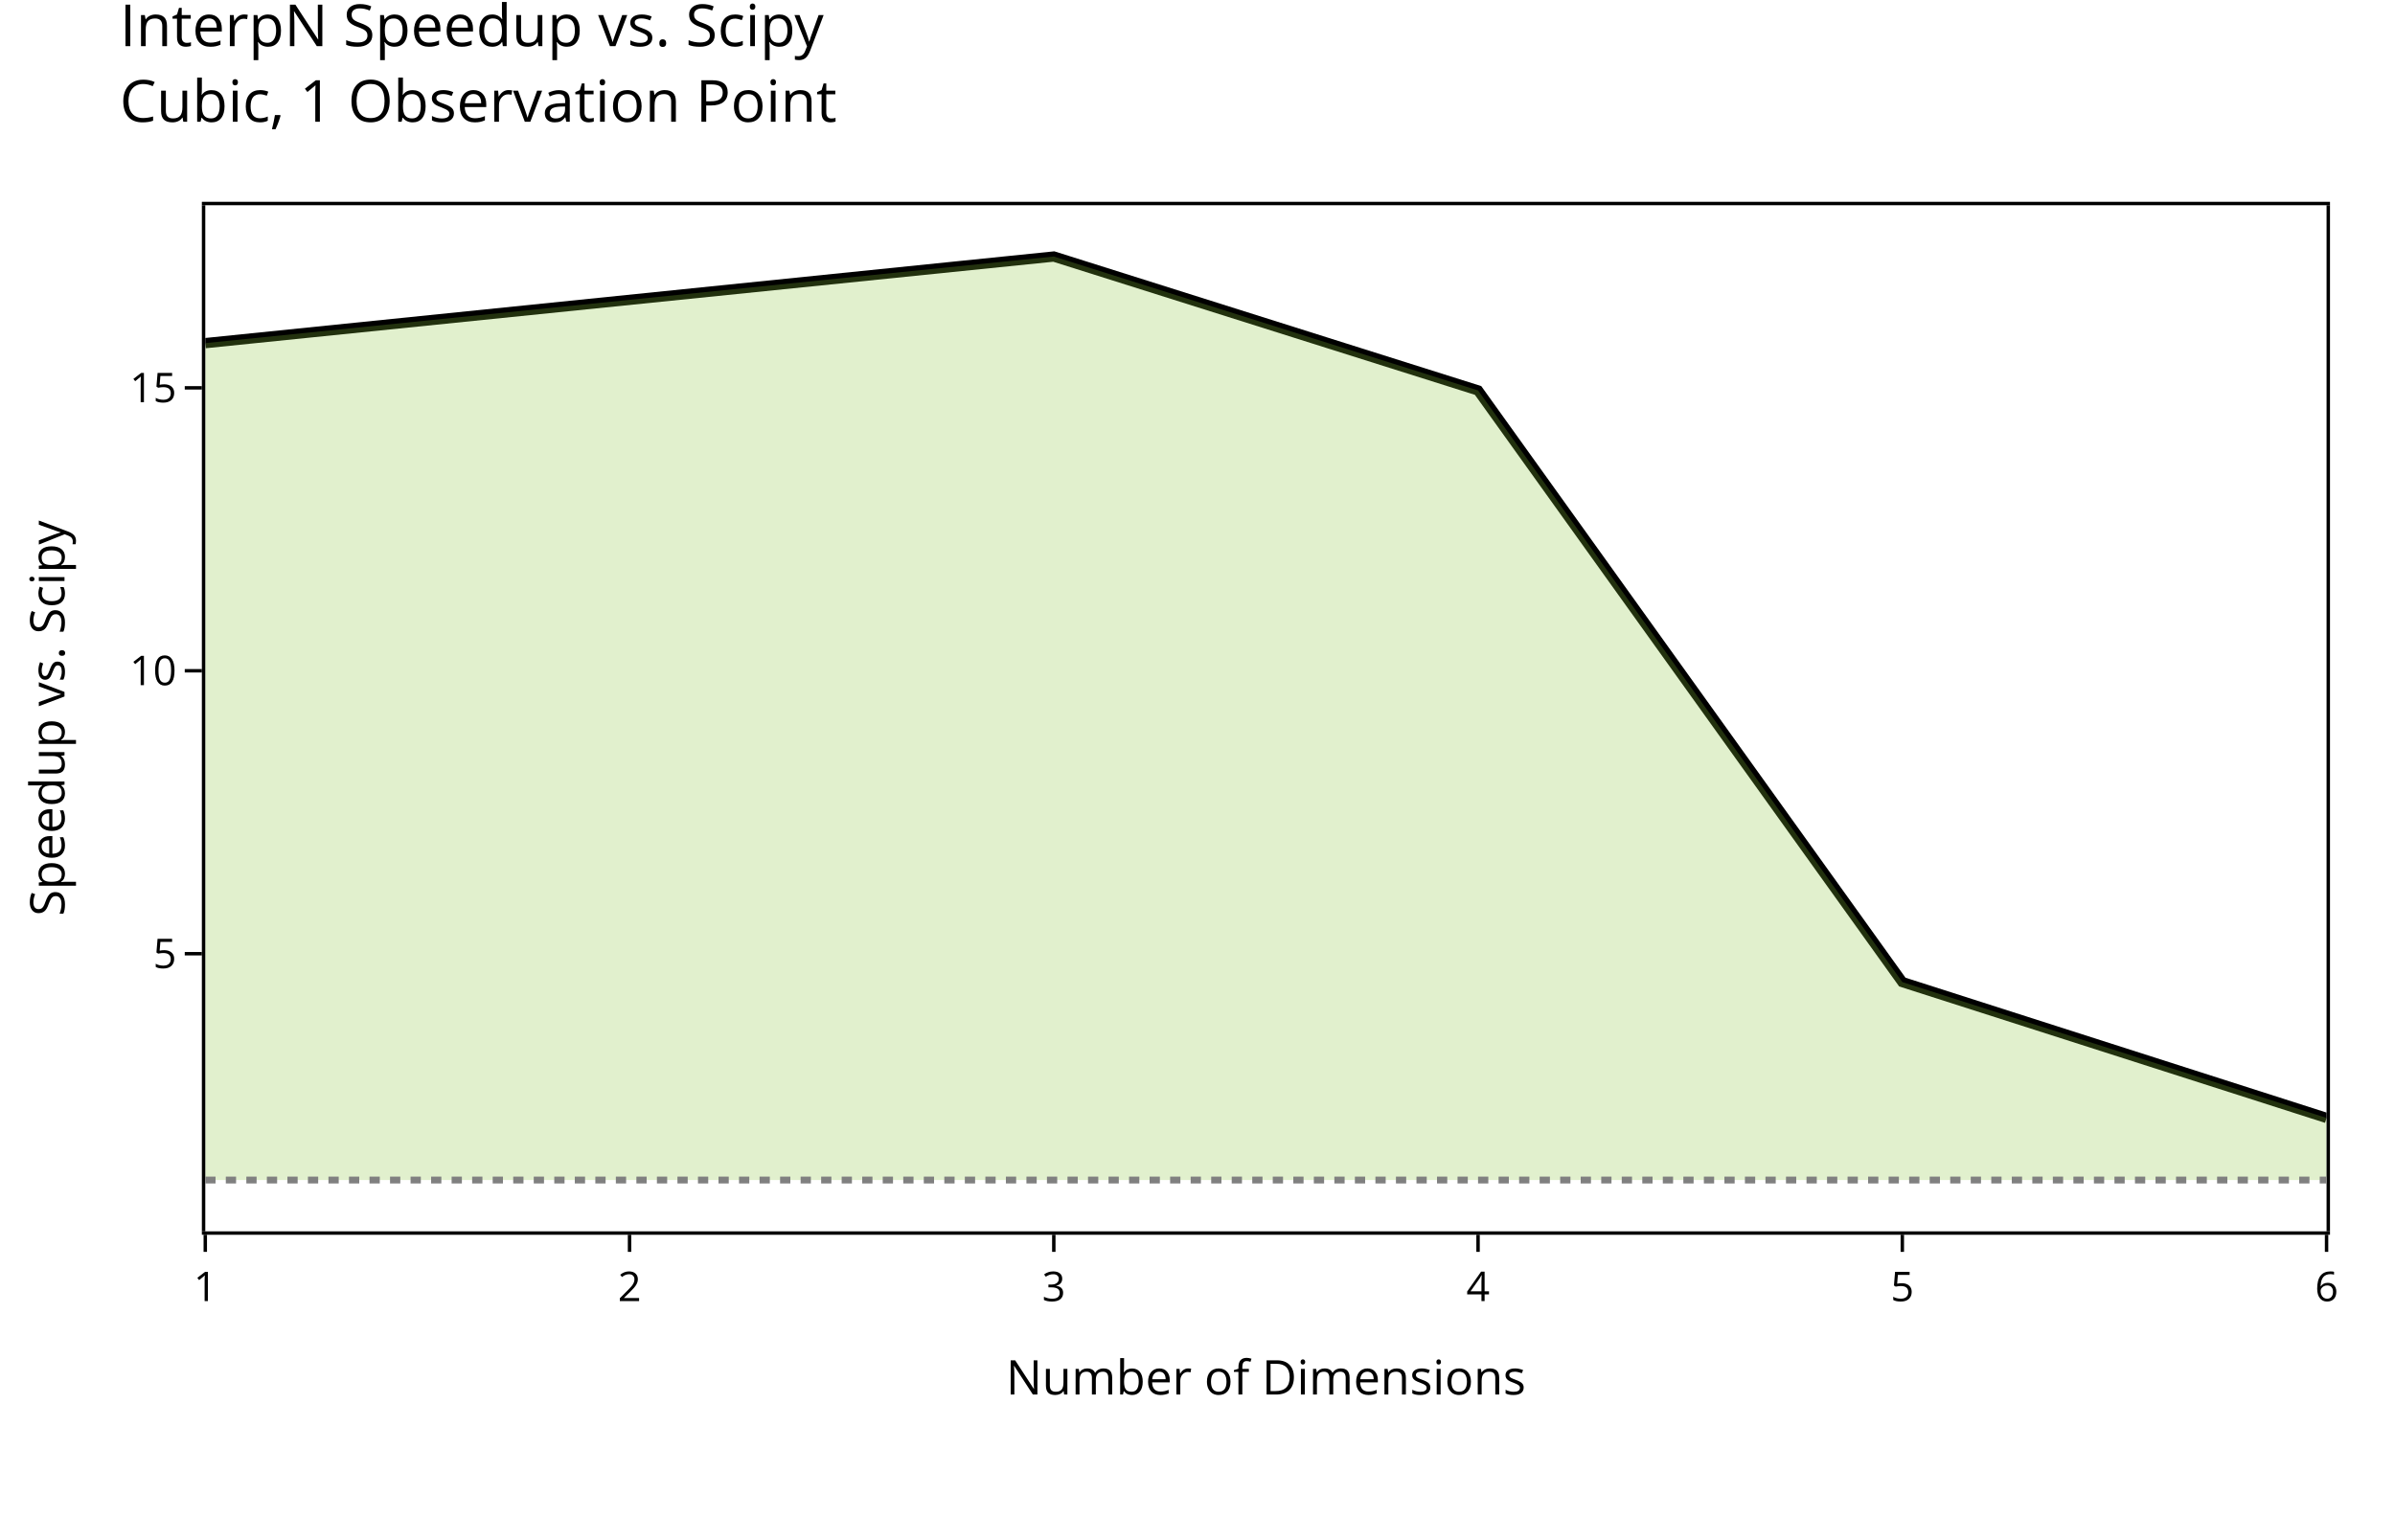
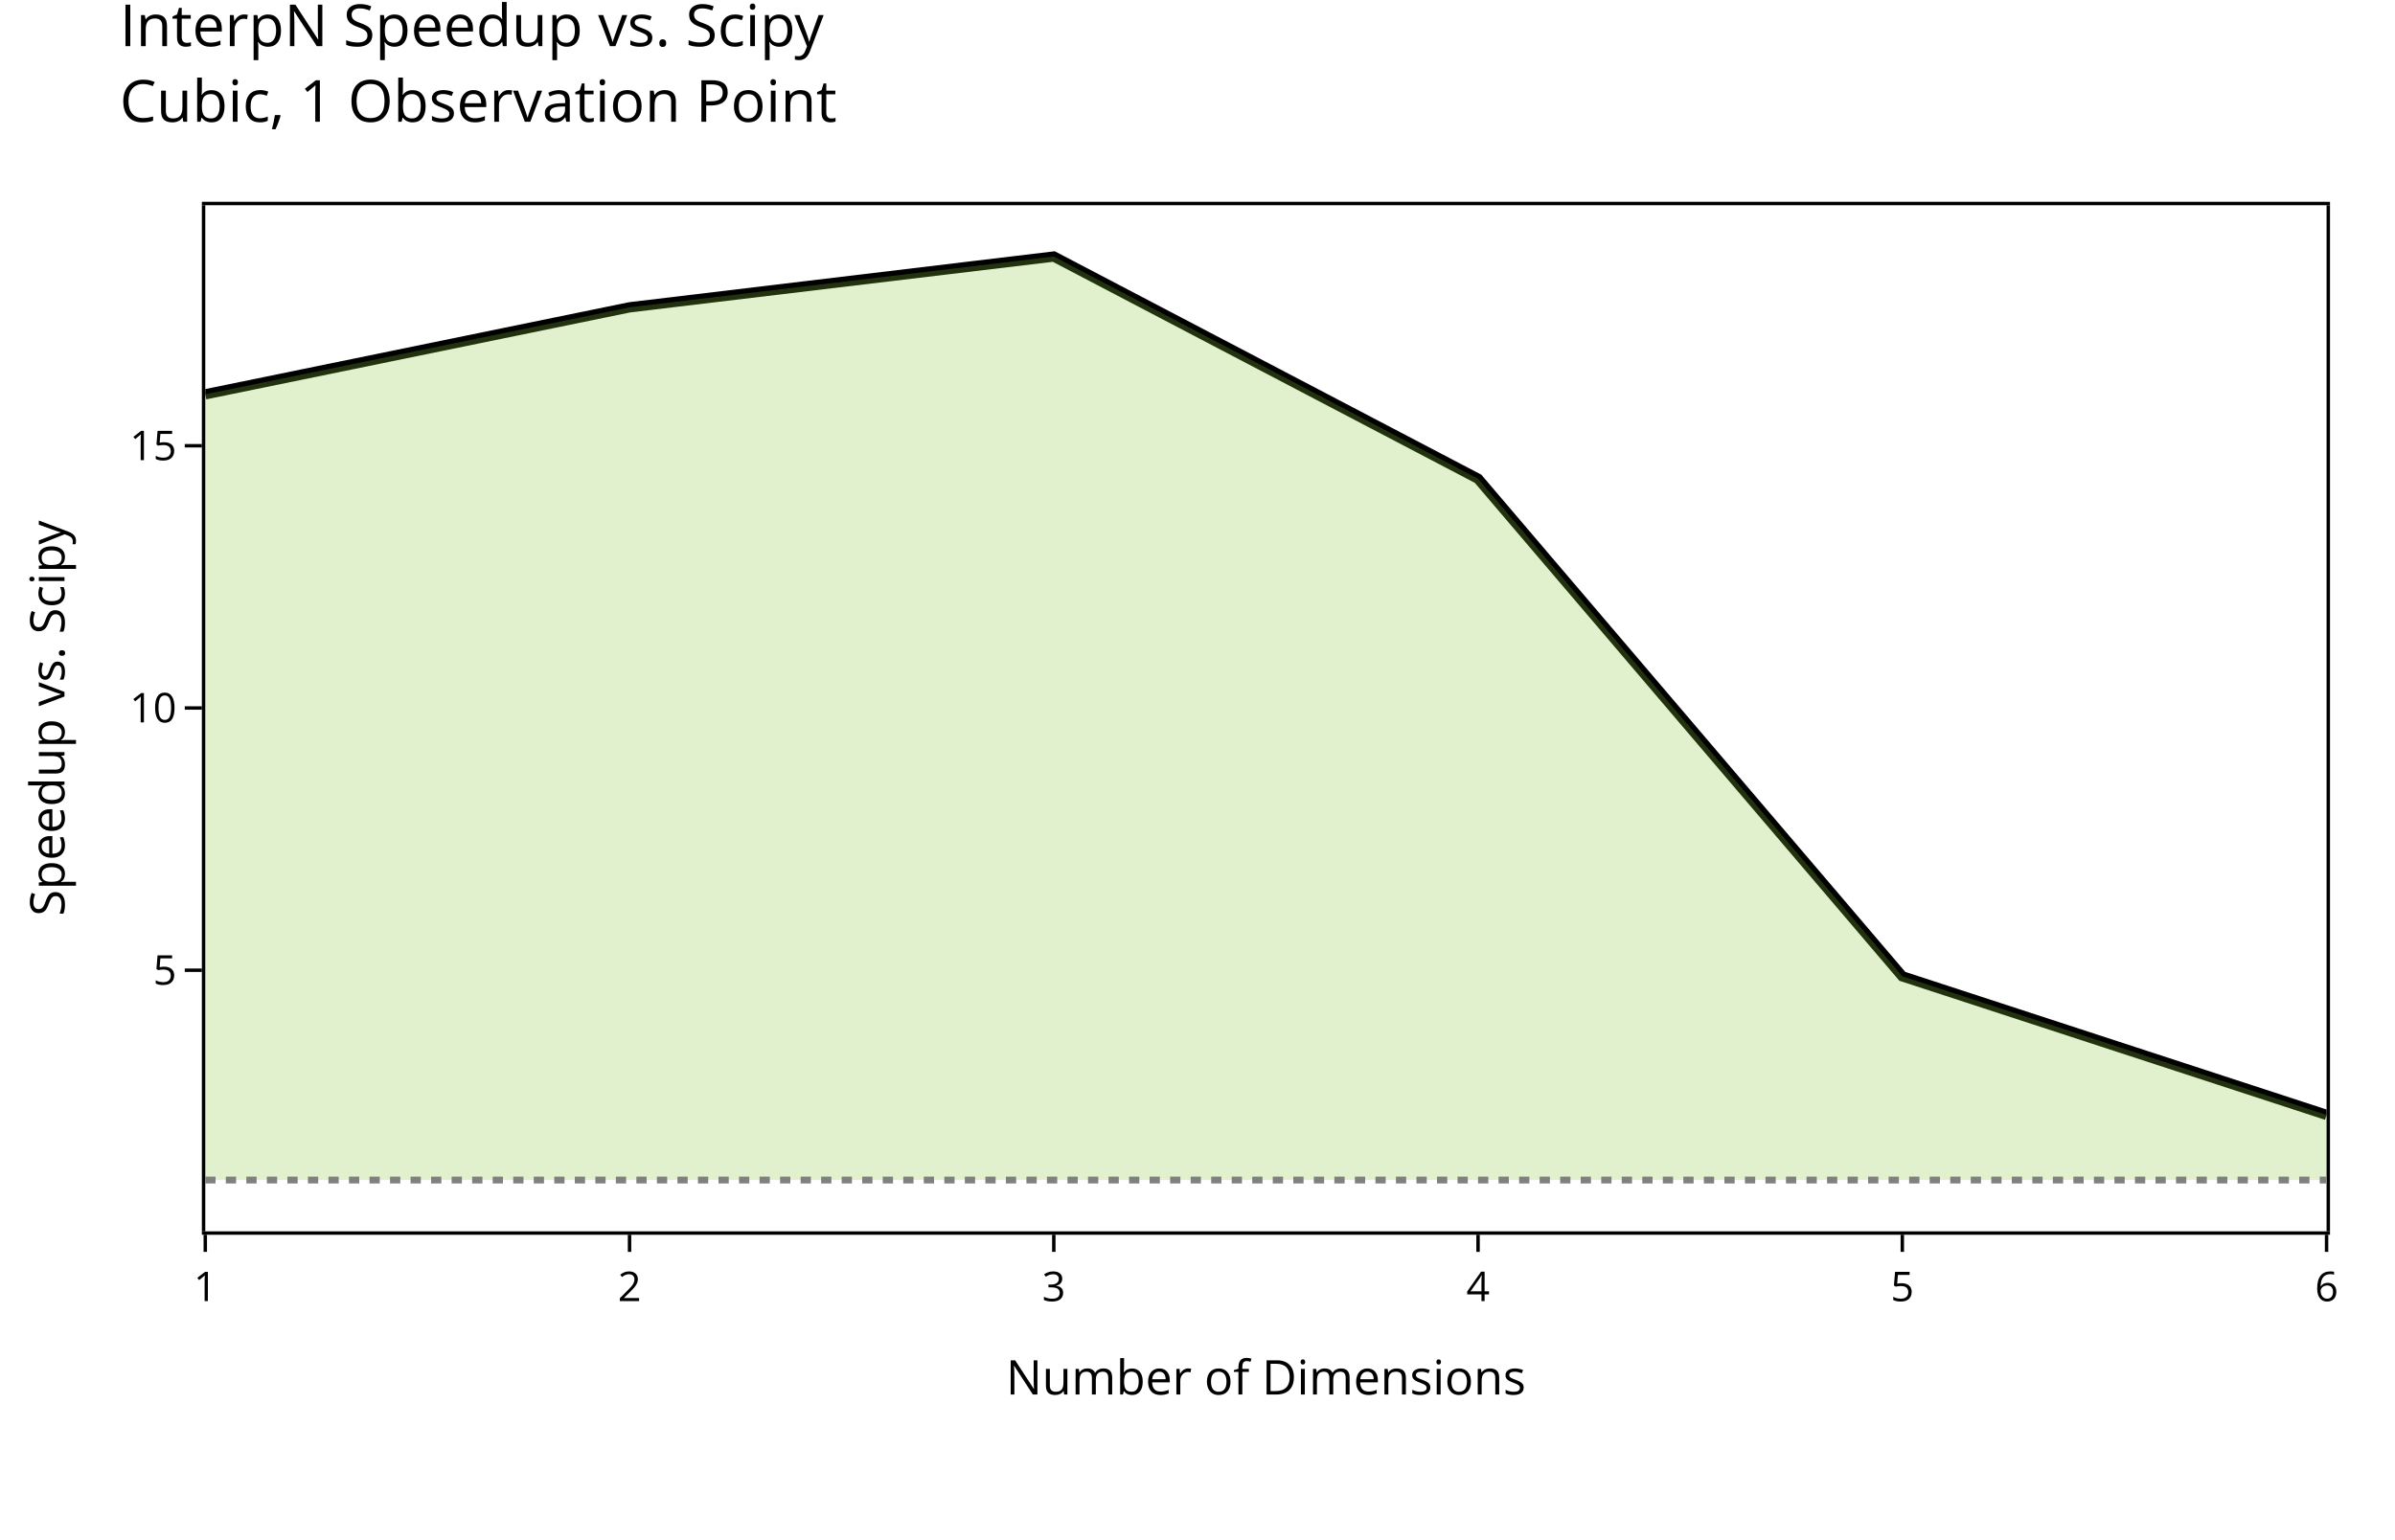
<svg xmlns="http://www.w3.org/2000/svg" class="main-svg" width="700" height="450" style="" viewBox="0 0 700 450">
  <rect x="0" y="0" width="700" height="450" style="fill: rgb(0, 0, 0); fill-opacity: 0;" />
-   <defs id="defs-ce8e2c">
+   <defs id="defs-040c6b">
    <g class="clips">
-       <clipPath id="clipce8e2cxyplot" class="plotclip">
+       <clipPath id="clip040c6bxyplot" class="plotclip">
        <rect width="620" height="300" />
      </clipPath>
-       <clipPath class="axesclip" id="clipce8e2cx">
+       <clipPath class="axesclip" id="clip040c6bx">
        <rect x="60" y="0" width="620" height="450" />
      </clipPath>
-       <clipPath class="axesclip" id="clipce8e2cy">
+       <clipPath class="axesclip" id="clip040c6by">
        <rect x="0" y="60" width="700" height="300" />
      </clipPath>
-       <clipPath class="axesclip" id="clipce8e2cxy">
+       <clipPath class="axesclip" id="clip040c6bxy">
        <rect x="60" y="60" width="620" height="300" />
      </clipPath>
    </g>
    <g class="gradients" />
    <g class="patterns" />
  </defs>
  <g class="bglayer">
    <rect class="bg" x="60" y="60" width="620" height="300" style="fill: rgb(0, 0, 0); fill-opacity: 0; stroke-width: 0;" />
  </g>
  <g class="layer-below">
    <g class="imagelayer" />
    <g class="shapelayer" />
  </g>
  <g class="cartesianlayer">
    <g class="subplot xy">
      <g class="layer-subplot">
        <g class="shapelayer" />
        <g class="imagelayer" />
      </g>
      <g class="minor-gridlayer">
        <g class="x" />
        <g class="y" />
      </g>
      <g class="gridlayer">
        <g class="x" />
        <g class="y" />
      </g>
      <g class="zerolinelayer" />
      <g class="layer-between">
        <g class="shapelayer" />
        <g class="imagelayer" />
      </g>
      <path class="xlines-below" />
      <path class="ylines-below" />
      <g class="overlines-below" />
      <g class="xaxislayer-below" />
      <g class="yaxislayer-below" />
      <g class="overaxes-below" />
      <g class="overplot">
-         <g class="xy" transform="translate(60,60)" clip-path="url(#clipce8e2cxyplot)">
+         <g class="xy" transform="translate(60,60)" clip-path="url(#clip040c6bxyplot)">
          <g class="scatterlayer mlayer">
-             <g class="trace scatter tracedcffde" style="stroke-miterlimit: 2; opacity: 1;">
+             <g class="trace scatter traced9f476" style="stroke-miterlimit: 2; opacity: 1;">
              <g class="fills" />
              <g class="errorbars" />
              <g class="lines">
-                 <path class="js-line" d="M0,40.32L248,15L372,54.15L496,227.12L620,266.85" style="vector-effect: none; fill: none; stroke: rgb(0, 0, 0); stroke-opacity: 1; stroke-width: 3px; opacity: 1;" />
+                 <path class="js-line" d="M0,55.28L124,29.85L248,15L372,79.97L496,225.44L620,265.96" style="vector-effect: none; fill: none; stroke: rgb(0, 0, 0); stroke-opacity: 1; stroke-width: 3px; opacity: 1;" />
              </g>
              <g class="points" />
              <g class="text" />
            </g>
-             <g class="trace scatter trace47b2f0" style="stroke-miterlimit: 2; opacity: 1;">
+             <g class="trace scatter trace7acc11" style="stroke-miterlimit: 2; opacity: 1;">
              <g class="fills">
                <g>
-                   <path class="js-fill" d="M0,40.32L248,15L372,54.15L496,227.12L620,266.85L620,285L496,285L0,285Z" style="fill: rgb(139, 196, 59); fill-opacity: 0.25; stroke-width: 0;" />
+                   <path class="js-fill" d="M0,55.28L124,29.85L248,15L372,79.97L496,225.44L620,265.96L620,285L0,285Z" style="fill: rgb(139, 196, 59); fill-opacity: 0.25; stroke-width: 0;" />
                </g>
              </g>
              <g class="errorbars" />
              <g class="lines">
-                 <path class="js-line" d="M0,40.32L248,15L372,54.15L496,227.12L620,266.85L620,285L496,285L0,285" style="vector-effect: none; fill: none; stroke: rgb(239, 85, 59); stroke-opacity: 1; stroke-width: 0px; opacity: 1;" />
+                 <path class="js-line" d="M0,55.28L124,29.85L248,15L372,79.97L496,225.44L620,265.96L620,285L0,285" style="vector-effect: none; fill: none; stroke: rgb(239, 85, 59); stroke-opacity: 1; stroke-width: 0px; opacity: 1;" />
              </g>
              <g class="points" />
              <g class="text" />
            </g>
          </g>
        </g>
      </g>
      <path class="xlines-above crisp" d="M59,360.5H681M59,59.5H681" style="fill: none; stroke-width: 1px; stroke: rgb(0, 0, 0); stroke-opacity: 1;" />
      <path class="ylines-above crisp" d="M59.5,60V360M680.5,60V360" style="fill: none; stroke-width: 1px; stroke: rgb(0, 0, 0); stroke-opacity: 1;" />
      <g class="overlines-above" />
      <g class="xaxislayer-above">
        <path class="xtick ticks crisp" d="M0,361v5" transform="translate(60,0)" style="stroke: rgb(0, 0, 0); stroke-opacity: 1; stroke-width: 1px;" />
        <path class="xtick ticks crisp" d="M0,361v5" transform="translate(184,0)" style="stroke: rgb(0, 0, 0); stroke-opacity: 1; stroke-width: 1px;" />
        <path class="xtick ticks crisp" d="M0,361v5" transform="translate(308,0)" style="stroke: rgb(0, 0, 0); stroke-opacity: 1; stroke-width: 1px;" />
        <path class="xtick ticks crisp" d="M0,361v5" transform="translate(432,0)" style="stroke: rgb(0, 0, 0); stroke-opacity: 1; stroke-width: 1px;" />
        <path class="xtick ticks crisp" d="M0,361v5" transform="translate(556,0)" style="stroke: rgb(0, 0, 0); stroke-opacity: 1; stroke-width: 1px;" />
        <path class="xtick ticks crisp" d="M0,361v5" transform="translate(680,0)" style="stroke: rgb(0, 0, 0); stroke-opacity: 1; stroke-width: 1px;" />
        <g class="xtick">
          <text text-anchor="middle" x="0" y="380.4" transform="translate(60,0)" style="font-family: 'Open Sans', verdana, arial, sans-serif; font-size: 12px; fill: rgb(0, 0, 0); fill-opacity: 1; white-space: pre; opacity: 1;">1</text>
        </g>
        <g class="xtick">
          <text text-anchor="middle" x="0" y="380.4" style="font-family: 'Open Sans', verdana, arial, sans-serif; font-size: 12px; fill: rgb(0, 0, 0); fill-opacity: 1; white-space: pre; opacity: 1;" transform="translate(184,0)">2</text>
        </g>
        <g class="xtick">
          <text text-anchor="middle" x="0" y="380.4" style="font-family: 'Open Sans', verdana, arial, sans-serif; font-size: 12px; fill: rgb(0, 0, 0); fill-opacity: 1; white-space: pre; opacity: 1;" transform="translate(308,0)">3</text>
        </g>
        <g class="xtick">
          <text text-anchor="middle" x="0" y="380.4" style="font-family: 'Open Sans', verdana, arial, sans-serif; font-size: 12px; fill: rgb(0, 0, 0); fill-opacity: 1; white-space: pre; opacity: 1;" transform="translate(432,0)">4</text>
        </g>
        <g class="xtick">
          <text text-anchor="middle" x="0" y="380.4" style="font-family: 'Open Sans', verdana, arial, sans-serif; font-size: 12px; fill: rgb(0, 0, 0); fill-opacity: 1; white-space: pre; opacity: 1;" transform="translate(556,0)">5</text>
        </g>
        <g class="xtick">
          <text text-anchor="middle" x="0" y="380.4" style="font-family: 'Open Sans', verdana, arial, sans-serif; font-size: 12px; fill: rgb(0, 0, 0); fill-opacity: 1; white-space: pre; opacity: 1;" transform="translate(680,0)">6</text>
        </g>
      </g>
      <g class="yaxislayer-above">
-         <path class="ytick ticks crisp" d="M59,0h-5" transform="translate(0,278.83)" style="stroke: rgb(0, 0, 0); stroke-opacity: 1; stroke-width: 1px;" />
-         <path class="ytick ticks crisp" d="M59,0h-5" transform="translate(0,196.11)" style="stroke: rgb(0, 0, 0); stroke-opacity: 1; stroke-width: 1px;" />
-         <path class="ytick ticks crisp" d="M59,0h-5" transform="translate(0,113.39)" style="stroke: rgb(0, 0, 0); stroke-opacity: 1; stroke-width: 1px;" />
+         <path class="ytick ticks crisp" d="M59,0h-5" transform="translate(0,283.66)" style="stroke: rgb(0, 0, 0); stroke-opacity: 1; stroke-width: 1px;" />
+         <path class="ytick ticks crisp" d="M59,0h-5" transform="translate(0,206.99)" style="stroke: rgb(0, 0, 0); stroke-opacity: 1; stroke-width: 1px;" />
+         <path class="ytick ticks crisp" d="M59,0h-5" transform="translate(0,130.32)" style="stroke: rgb(0, 0, 0); stroke-opacity: 1; stroke-width: 1px;" />
        <g class="ytick">
-           <text text-anchor="end" x="51.6" y="4.2" transform="translate(0,278.83)" style="font-family: 'Open Sans', verdana, arial, sans-serif; font-size: 12px; fill: rgb(0, 0, 0); fill-opacity: 1; white-space: pre; opacity: 1;">5</text>
+           <text text-anchor="end" x="51.6" y="4.2" transform="translate(0,283.66)" style="font-family: 'Open Sans', verdana, arial, sans-serif; font-size: 12px; fill: rgb(0, 0, 0); fill-opacity: 1; white-space: pre; opacity: 1;">5</text>
        </g>
        <g class="ytick">
-           <text text-anchor="end" x="51.6" y="4.2" style="font-family: 'Open Sans', verdana, arial, sans-serif; font-size: 12px; fill: rgb(0, 0, 0); fill-opacity: 1; white-space: pre; opacity: 1;" transform="translate(0,196.11)">10</text>
+           <text text-anchor="end" x="51.6" y="4.2" style="font-family: 'Open Sans', verdana, arial, sans-serif; font-size: 12px; fill: rgb(0, 0, 0); fill-opacity: 1; white-space: pre; opacity: 1;" transform="translate(0,206.99)">10</text>
        </g>
        <g class="ytick">
-           <text text-anchor="end" x="51.6" y="4.2" style="font-family: 'Open Sans', verdana, arial, sans-serif; font-size: 12px; fill: rgb(0, 0, 0); fill-opacity: 1; white-space: pre; opacity: 1;" transform="translate(0,113.39)">15</text>
+           <text text-anchor="end" x="51.6" y="4.2" style="font-family: 'Open Sans', verdana, arial, sans-serif; font-size: 12px; fill: rgb(0, 0, 0); fill-opacity: 1; white-space: pre; opacity: 1;" transform="translate(0,130.32)">15</text>
        </g>
      </g>
      <g class="overaxes-above" />
    </g>
  </g>
  <g class="polarlayer" />
  <g class="smithlayer" />
  <g class="ternarylayer" />
  <g class="geolayer" />
  <g class="funnelarealayer" />
  <g class="pielayer" />
  <g class="iciclelayer" />
  <g class="treemaplayer" />
  <g class="sunburstlayer" />
  <g class="glimages" />
-   <defs id="topdefs-ce8e2c">
+   <defs id="topdefs-040c6b">
    <g class="clips" />
  </defs>
  <g class="layer-above">
    <g class="imagelayer" />
    <g class="shapelayer">
-       <g class="shape-group" data-index="0" clip-path="url(#clipce8e2cy)">
+       <g class="shape-group" data-index="0" clip-path="url(#clip040c6by)">
        <path data-index="0" fill-rule="evenodd" d="M60,345L680,345" style="opacity: 1; stroke: rgb(128, 128, 128); stroke-opacity: 1; fill: rgb(0, 0, 0); fill-opacity: 0; stroke-dasharray: 3px, 3px; stroke-width: 2px;" />
      </g>
    </g>
  </g>
  <g class="infolayer">
    <g class="g-gtitle">
      <text class="gtitle" x="35" y="13.5" text-anchor="start" dy="0.7em" style="opacity: 1; font-family: 'Open Sans', verdana, arial, sans-serif; font-size: 17px; fill: rgb(0, 0, 0); fill-opacity: 1; white-space: pre;">
        <tspan class="line" dy="0em" x="35" y="13.5">InterpN Speedup vs. Scipy</tspan>
        <tspan class="line" dy="1.3em" x="35" y="13.5">Cubic, 1 Observation Point</tspan>
      </text>
    </g>
    <g class="g-xtitle">
      <text class="xtitle" x="370" y="407.706" text-anchor="middle" style="opacity: 1; font-family: 'Open Sans', verdana, arial, sans-serif; font-size: 14px; fill: rgb(0, 0, 0); fill-opacity: 1; white-space: pre;">Number of Dimensions</text>
    </g>
    <g class="g-ytitle">
      <text class="ytitle" transform="rotate(-90,18.85,210)" x="18.85" y="210" text-anchor="middle" style="opacity: 1; font-family: 'Open Sans', verdana, arial, sans-serif; font-size: 14px; fill: rgb(0, 0, 0); fill-opacity: 1; white-space: pre;">Speedup vs. Scipy</text>
    </g>
  </g>
</svg>
